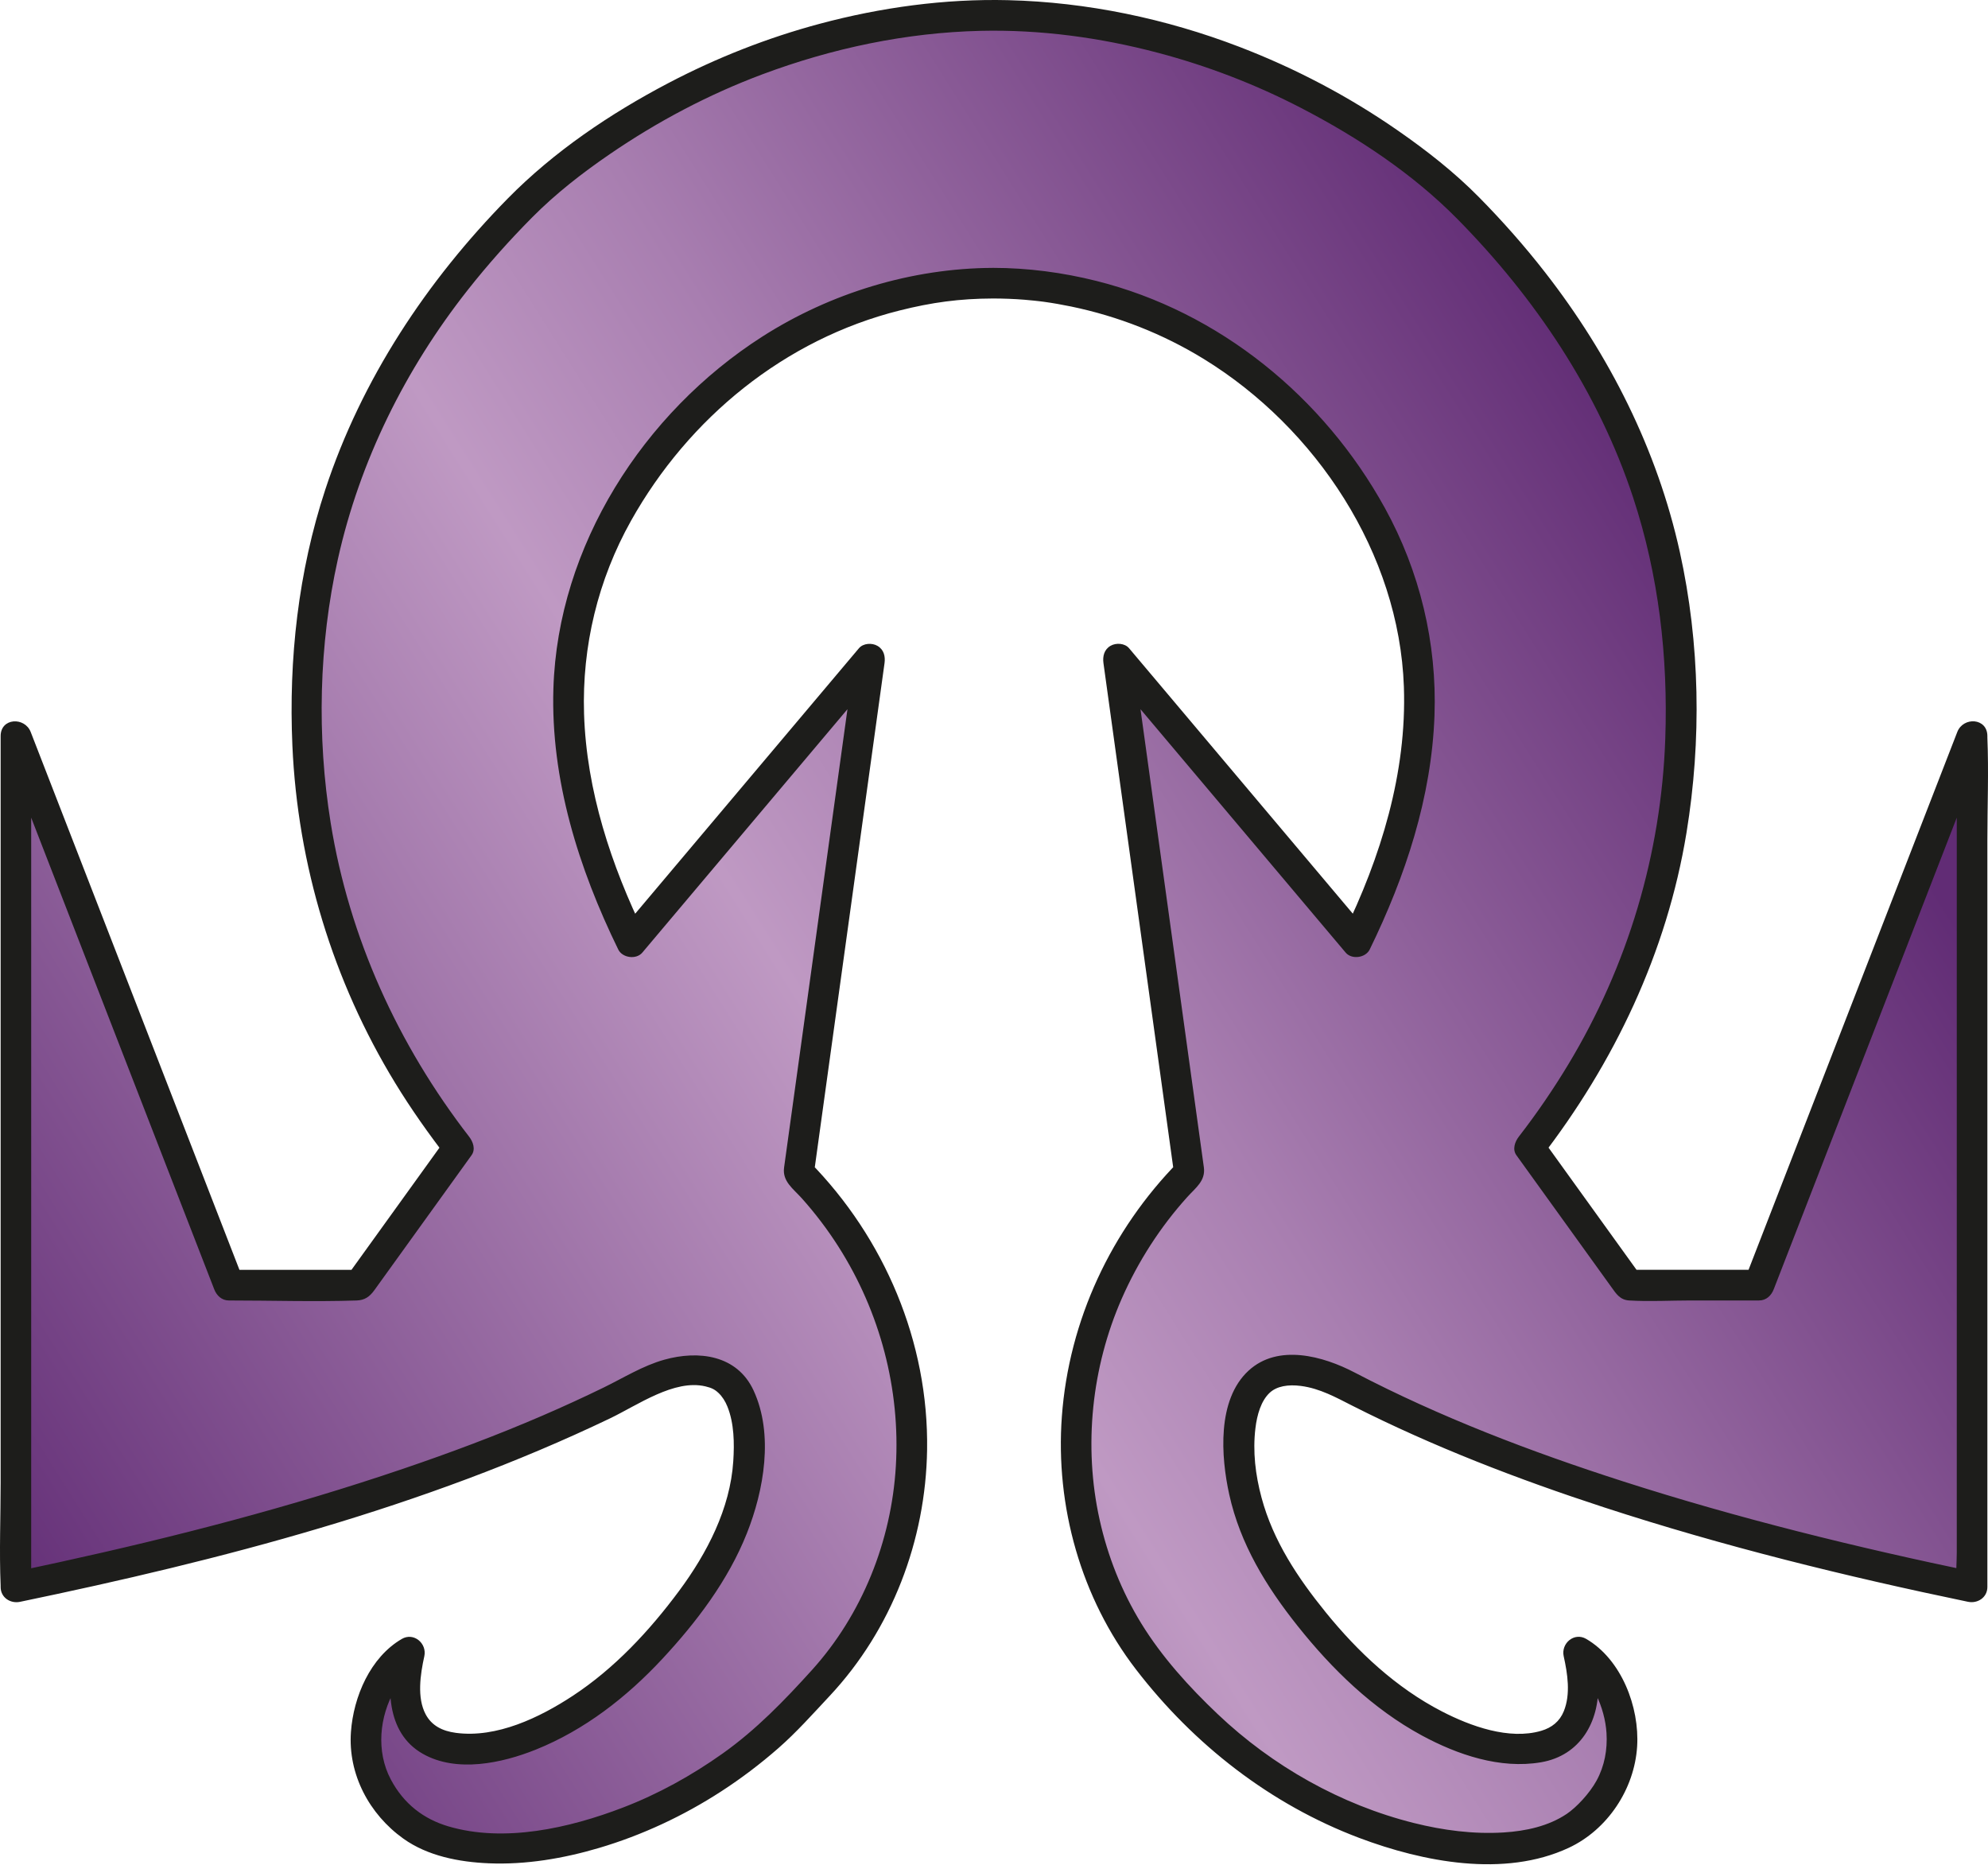
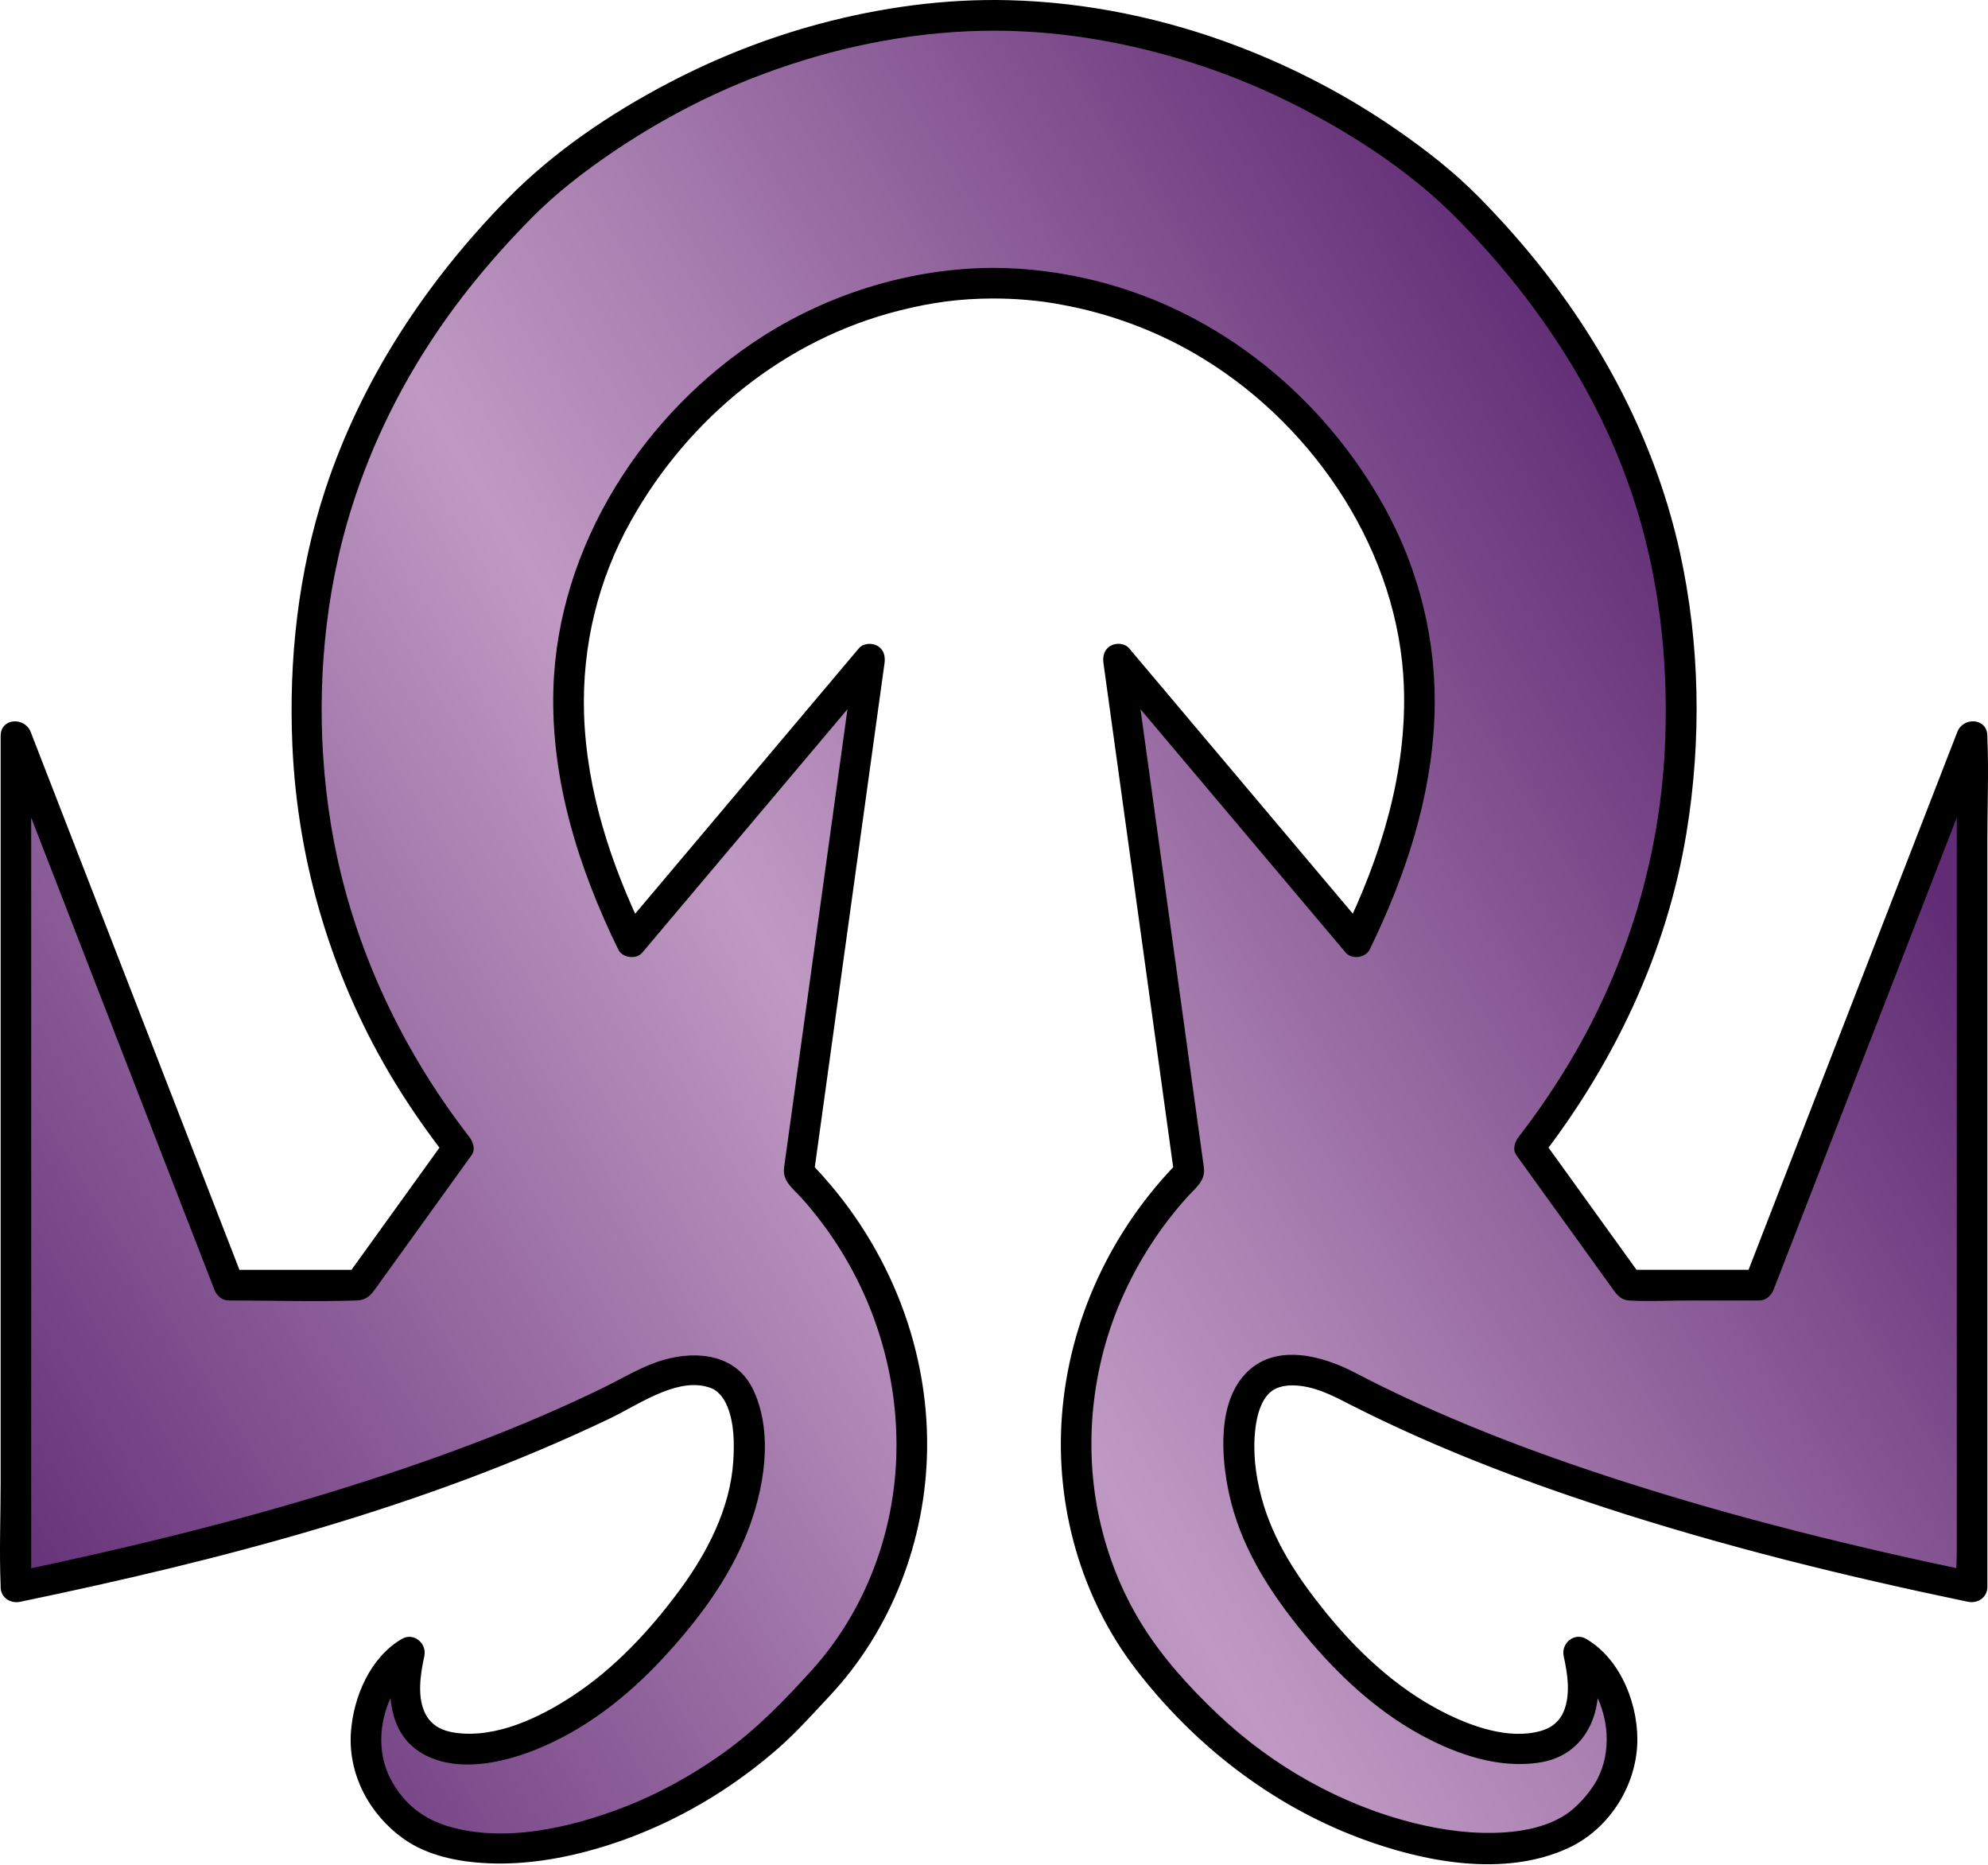
<svg xmlns="http://www.w3.org/2000/svg" id="Layer_2" data-name="Layer 2" viewBox="0 0 973.592 912.865" version="1.1" width="973.592" height="912.865">
  <defs id="defs5">
    <style id="style1">
      .cls-1 {
        fill: url(#linear-gradient);
        fill-rule: evenodd;
      }

      .cls-1, .cls-2 {
        stroke-width: 0px;
      }

      .cls-2 {
-         fill: #1d1d1b;
+         fill: #000000;
      }
    </style>
    <linearGradient id="linear-gradient" x1="8.33" y1="99.39" x2="852.17" y2="630.81" gradientTransform="matrix(1,0,0,-1,0,914.01)" gradientUnits="userSpaceOnUse">
      <stop offset="0" stop-color="#612c75" id="stop1" />
      <stop offset=".5" stop-color="#bf99c3" id="stop2" />
      <stop offset=".64" stop-color="#a87eb0" id="stop3" />
      <stop offset=".93" stop-color="#6f3c80" id="stop4" />
      <stop offset="1" stop-color="#612c75" id="stop5" />
    </linearGradient>
  </defs>
  <g id="Ebene_1" data-name="Ebene 1" transform="translate(0.00111111,0.00409656)">
    <path class="cls-1" d="m 486.25,138.67 c -19.38,0.05 -109.5,3.1 -172.63,94.93 -45.41,65.22 -46.86,141.07 -4.35,227.55 L 425.94,322.73 391.16,574.2 c 72.47,73.19 72.47,186.24 7.97,252.92 -64.5,76.09 -169.58,94.93 -202.19,63.05 -31.89,-28.26 -14.49,-71.02 3.62,-81.16 -9.42,41.31 12.32,52.9 46.38,44.93 23.51,-6.11 52.18,-22.47 81.16,-57.25 15.94,-19.57 34.06,-42.76 38.41,-79.72 2.42,-40.58 -13.29,-54.35 -47.1,-41.31 -74.88,40.1 -178.76,73.92 -311.62,101.46 v -416.7 l 104.35,268.86 h 63.77 l 48.55,-67.4 C 172.28,494.73 147.64,419.36 150.54,335.78 151.99,277.81 167.93,184.32 264.32,92.29 359.27,11.85 457.83,7.5 486.82,7.5 c 28.99,0 127.54,4.35 222.48,84.79 96.38,92.04 112.33,185.52 113.78,243.49 2.9,83.58 -21.74,158.95 -73.92,226.1 l 48.55,67.4 h 63.77 L 965.83,360.42 v 416.7 C 832.97,749.58 729.1,715.76 654.21,675.66 c -33.82,-13.04 -49.52,0.72 -47.1,41.31 4.35,36.96 22.47,60.15 38.41,79.72 28.99,34.78 57.66,51.14 81.16,57.25 34.06,7.97 55.8,-3.62 46.38,-44.93 18.12,10.15 35.51,52.9 3.62,81.16 -32.61,31.89 -137.69,13.04 -202.19,-63.05 -64.5,-66.67 -64.5,-179.72 7.97,-252.92 L 547.68,322.73 664.35,461.15 C 706.86,374.67 705.42,298.82 660,233.6 596.87,141.77 506.74,138.72 487.37,138.67 h -1.13 z" id="path5" style="fill:url(#linear-gradient)" />
    <path class="cls-2" d="m 486.25,131.17 c -39.7,0.14 -79.61,12.33 -112.99,33.69 -58.17,37.24 -100.07,102.46 -102.24,172.23 -1.39,44.63 12.37,88.15 31.76,127.85 2.01,4.12 8.8,5.06 11.78,1.52 13.12,-15.56 26.23,-31.12 39.35,-46.68 l 62.8,-74.5 c 4.84,-5.74 9.68,-11.49 14.53,-17.23 l -12.54,-7.3 c -4.64,33.55 -9.28,67.09 -13.92,100.64 -6.39,46.17 -12.77,92.34 -19.16,138.52 -0.54,3.93 -1.09,7.87 -1.63,11.8 -0.93,6.76 4.5,10.39 8.63,15 6.66,7.43 12.68,15.38 18.04,23.8 20.32,31.94 30.33,69.7 28.06,107.52 -2.19,36.6 -16.47,72.52 -41.14,99.79 -13.5,14.92 -27.25,29.15 -43.73,40.85 -15.09,10.71 -31.49,19.8 -48.78,26.43 -26.32,10.1 -58.16,17.29 -85.54,9.19 -11.88,-3.52 -21.74,-10.84 -28.17,-23.01 -7.24,-13.71 -5.59,-30.76 2.05,-43.93 2.84,-4.89 6.57,-9.31 10.94,-11.85 -3.67,-2.82 -7.34,-5.65 -11.02,-8.47 -3.97,18 -4.66,41.31 13.73,51.75 16.52,9.38 38.76,4.6 55.33,-2.05 23.93,-9.61 44.62,-25.76 62.08,-44.55 16.75,-18.03 32.17,-38.38 41.3,-61.38 8.37,-21.06 13.2,-48.49 3.28,-69.93 -8.07,-17.43 -26.97,-19.77 -43.76,-15.06 -10.5,2.95 -19.91,8.86 -29.67,13.62 -9.76,4.76 -19.84,9.38 -29.91,13.73 -22.4,9.68 -45.29,18.23 -68.39,26.08 -54.98,18.68 -111.31,33.26 -168.01,45.66 -7.83,1.71 -15.68,3.38 -23.53,5.01 l 9.49,7.23 V 377.38 c 0,-5.29 0.58,-10.96 0,-16.23 -0.03,-0.23 0,-0.47 0,-0.71 l -14.73,1.99 c 11.76,30.3 23.52,60.6 35.28,90.9 18.74,48.27 37.47,96.54 56.21,144.81 4.29,11.05 8.58,22.1 12.87,33.15 1.21,3.13 3.69,5.51 7.23,5.51 20.81,0 41.72,0.67 62.52,0 3.94,-0.13 6.35,-1.84 8.61,-4.94 2.26,-3.1 4.69,-6.51 7.03,-9.76 7.94,-11.02 15.88,-22.05 23.82,-33.07 5.6,-7.78 11.21,-15.56 16.81,-23.34 2.11,-2.93 0.75,-6.6 -1.17,-9.09 -34.77,-44.94 -58.74,-97.42 -67.8,-153.62 -6.84,-42.39 -5.83,-87.26 3.53,-129.24 10.73,-48.14 33.09,-93.08 63.59,-131.75 9.8,-12.43 20.35,-24.25 31.49,-35.49 11.61,-11.71 24.54,-21.76 38.14,-31.07 23.21,-15.89 48.28,-29.17 74.64,-39.03 34.16,-12.78 70.4,-20.45 106.88,-21.3 29.26,-0.68 58.43,3.25 86.7,10.7 24.37,6.43 47.98,15.5 70.36,27.11 27.65,14.34 54.48,32.06 76.41,54.28 38.12,38.63 69.07,84.69 86.12,136.46 12.55,38.13 17.14,78.11 15.73,118.14 -1.98,56.39 -18.37,111.17 -47.52,159.46 -7.38,12.23 -15.47,24.05 -24.21,35.34 -1.9,2.46 -3.26,6.2 -1.17,9.09 12.77,17.73 25.54,35.45 38.31,53.18 2.77,3.85 5.54,7.69 8.31,11.54 2.28,3.17 4.14,6.12 8.59,6.39 9.99,0.61 20.2,0 30.21,0 h 33.38 c 3.58,0 6.02,-2.38 7.23,-5.51 11.76,-30.3 23.52,-60.6 35.28,-90.9 18.74,-48.27 37.47,-96.54 56.21,-144.81 4.29,-11.05 8.58,-22.1 12.87,-33.15 l -14.73,-1.99 v 399.76 c 0,5.28 -0.61,10.97 0,16.23 0.03,0.23 0,0.47 0,0.71 3.16,-2.41 6.33,-4.82 9.49,-7.23 -58.33,-12.12 -116.31,-26.33 -173.06,-44.57 -44.99,-14.46 -89.4,-31.38 -131.34,-53.27 -15.4,-8.04 -37.48,-14.21 -51.94,-0.89 -15.54,14.31 -13.51,42.17 -9.45,60.62 5.36,24.31 18.18,45.16 33.51,64.41 16.85,21.17 36.79,40.58 60.75,53.56 17.48,9.46 38.39,16.6 58.46,13.16 19.1,-3.27 28.51,-19.68 27.99,-38.09 -0.17,-5.99 -1.16,-11.98 -2.45,-17.82 -3.67,2.82 -7.34,5.65 -11.02,8.47 10.37,6.04 16.76,20.84 17.52,33.14 0.5,8.06 -0.95,16.1 -4.84,23.23 -3.48,6.37 -9.92,13.18 -14.63,16.35 -8.93,6 -20.01,8.43 -31.02,9.1 -14.76,0.89 -29.51,-1.06 -43.82,-4.63 -35.85,-8.96 -69.28,-27.89 -96.05,-53.27 -13.97,-13.24 -27.41,-28.05 -37.5,-44.5 -9.63,-15.71 -16.44,-32.9 -20.41,-50.89 -7.94,-35.93 -3.89,-74.58 10.92,-108.25 7.97,-18.11 18.8,-34.94 32.05,-49.63 4.09,-4.53 9.02,-7.91 8.11,-14.54 L 589,567.48 C 583.17,525.33 577.34,483.18 571.51,441.03 566.06,401.6 560.6,362.17 555.15,322.75 l -0.28,-2.01 -12.54,7.3 c 13.12,15.56 26.23,31.12 39.35,46.68 20.93,24.83 41.87,49.67 62.8,74.5 4.84,5.74 9.68,11.49 14.53,17.23 2.98,3.54 9.77,2.6 11.78,-1.52 17.51,-35.84 30.3,-74.48 31.73,-114.62 1.26,-35.42 -7.19,-70.54 -24.3,-101.57 -29.9,-54.24 -80.93,-96.06 -141.27,-111.18 -16.56,-4.15 -33.68,-6.4 -50.75,-6.4 -9.65,0 -9.67,15 0,15 5.15,0 10.3,0.19 15.44,0.6 1.61,0.13 3.22,0.28 4.82,0.45 0.92,0.1 1.84,0.21 2.76,0.31 1.9,0.22 1.06,0.12 2.01,0.25 4.46,0.62 8.89,1.4 13.3,2.31 22.97,4.76 44.95,13.38 64.95,25.66 55.08,33.83 95.76,95.21 98.05,160.55 1.48,42.22 -11.32,83.46 -29.69,121.05 l 11.78,-1.52 c -13.12,-15.56 -26.23,-31.12 -39.35,-46.68 -20.93,-24.83 -41.87,-49.67 -62.8,-74.5 -4.84,-5.74 -9.68,-11.49 -14.53,-17.23 -2.12,-2.51 -6.4,-2.75 -9.09,-1.17 -3.12,1.82 -3.91,5.13 -3.45,8.47 3.93,28.43 7.87,56.86 11.8,85.3 6.22,44.96 12.44,89.93 18.66,134.89 1.44,10.43 2.88,20.85 4.33,31.28 l 1.93,-7.3 c -32.99,33.57 -53.63,77.66 -57.09,124.69 -3.24,43.94 9.36,88.89 36.3,123.89 28.34,36.82 65.82,66.1 109.41,82.53 31.14,11.73 70.95,19.54 102.49,4.84 19.07,-8.89 32.22,-28.8 33.53,-49.65 1.21,-19.26 -7.65,-42.59 -24.95,-52.67 -5.87,-3.42 -12.4,2.21 -11.02,8.47 1.89,8.54 3.47,18.53 0.06,26.94 -2.01,4.96 -5.84,8.07 -11.08,9.6 -15.7,4.59 -34.55,-2.24 -48.62,-9.5 -22.37,-11.54 -41.17,-29.12 -56.92,-48.56 -13.67,-16.87 -25.69,-34.88 -31.4,-56.07 -3,-11.13 -4.39,-22.59 -3,-34.09 0.78,-6.51 2.74,-13.31 6.93,-17.27 3.51,-3.31 9.12,-4.2 15.37,-3.38 9.3,1.22 17.11,5.6 25.32,9.76 39.49,19.99 81,35.95 123.05,49.67 58.4,19.06 118.17,33.77 178.29,46.26 4.72,0.98 9.49,-2.11 9.49,-7.23 V 411.55 c 0,-16.76 0.7,-33.68 0,-50.43 v -0.71 c 0,-8.94 -11.8,-9.55 -14.73,-1.99 -11.76,30.3 -23.52,60.6 -35.28,90.9 -18.74,48.27 -37.47,96.54 -56.21,144.81 -4.29,11.05 -8.58,22.1 -12.87,33.15 l 7.23,-5.51 h -63.77 l 6.48,3.71 c -16.18,-22.47 -32.37,-44.93 -48.55,-67.4 l -1.17,9.09 c 36.19,-46.78 61.93,-100.84 71.53,-159.44 7.41,-45.25 6.64,-92.6 -3.27,-137.44 C 811.6,220.17 788.15,173.77 756.7,133.39 746.64,120.47 735.78,108.19 724.29,96.54 712.23,84.32 698.76,73.77 684.67,63.98 660.53,47.2 634.39,33.46 606.95,22.93 570.95,9.12 532.32,1.02 493.68,0.08 c -31.03,-0.75 -62.29,3.55 -92.23,11.56 -25.68,6.87 -50.61,16.7 -74.15,29.05 -28.49,14.94 -56.08,33.56 -78.67,56.55 -39.66,40.36 -71.55,88.46 -89.3,142.4 -13.26,40.29 -18.01,83.15 -16.14,125.45 2.59,58.41 19.85,115.22 50.3,165.14 7.83,12.83 16.5,25.08 25.69,36.96 l -1.17,-9.09 c -16.18,22.47 -32.37,44.93 -48.55,67.4 l 6.48,-3.71 h -63.77 l 7.23,5.51 C 107.64,597 95.88,566.7 84.12,536.4 65.38,488.13 46.65,439.86 27.91,391.59 23.62,380.54 19.33,369.49 15.04,358.44 12.13,350.95 0.31,351.42 0.31,360.43 v 365.56 c 0,16.76 -0.7,33.68 0,50.43 v 0.71 c 0,5.12 4.77,8.21 9.49,7.23 98.46,-20.45 197.75,-46.16 288.8,-89.76 13.76,-6.59 31.6,-19.36 46.88,-15.74 2.95,0.7 4.57,1.49 6.36,3.19 1.9,1.79 3.36,4.1 4.41,6.73 3.31,8.25 3.42,17.95 2.86,26.69 -1.49,23.25 -12.89,45.14 -26.52,63.51 -14.53,19.59 -31.63,37.97 -52.11,51.42 -16.17,10.62 -37.25,20.78 -57.21,18.12 -6.7,-0.89 -11.88,-3.55 -14.83,-9.11 -4.3,-8.12 -2.61,-19.47 -0.64,-28.41 1.38,-6.26 -5.15,-11.88 -11.02,-8.47 -15.47,9.01 -23.66,28.32 -24.91,45.5 -1.51,20.72 8.95,40.33 25.66,52.28 11.94,8.54 27.38,11.47 41.77,12.08 18.21,0.78 36.7,-2.37 54.12,-7.53 21.07,-6.24 41.32,-15.71 59.75,-27.66 9.84,-6.37 19.23,-13.49 28.05,-21.21 8.82,-7.72 16.91,-16.8 25.11,-25.57 30.43,-32.53 47.02,-76.14 47.7,-120.53 0.8,-52.67 -20.79,-103.57 -57.57,-140.99 l 1.93,7.3 c 3.93,-28.43 7.87,-56.86 11.8,-85.3 6.22,-44.96 12.44,-89.93 18.66,-134.89 1.44,-10.43 2.88,-20.85 4.33,-31.28 0.46,-3.36 -0.31,-6.64 -3.45,-8.47 -2.7,-1.58 -6.97,-1.34 -9.09,1.17 -13.12,15.56 -26.23,31.12 -39.35,46.68 -20.93,24.83 -41.87,49.67 -62.8,74.5 -4.84,5.74 -9.68,11.49 -14.53,17.23 l 11.78,1.52 c -16.42,-33.62 -28.53,-70.18 -29.71,-107.84 -1.04,-33.13 6.82,-65.67 23.04,-94.59 28.24,-50.35 75.3,-88.82 131.54,-102.91 15.84,-3.97 29.24,-5.8 45.64,-5.86 9.65,-0.03 9.67,-15.03 0,-15 v 0 z" id="path6" />
  </g>
</svg>
